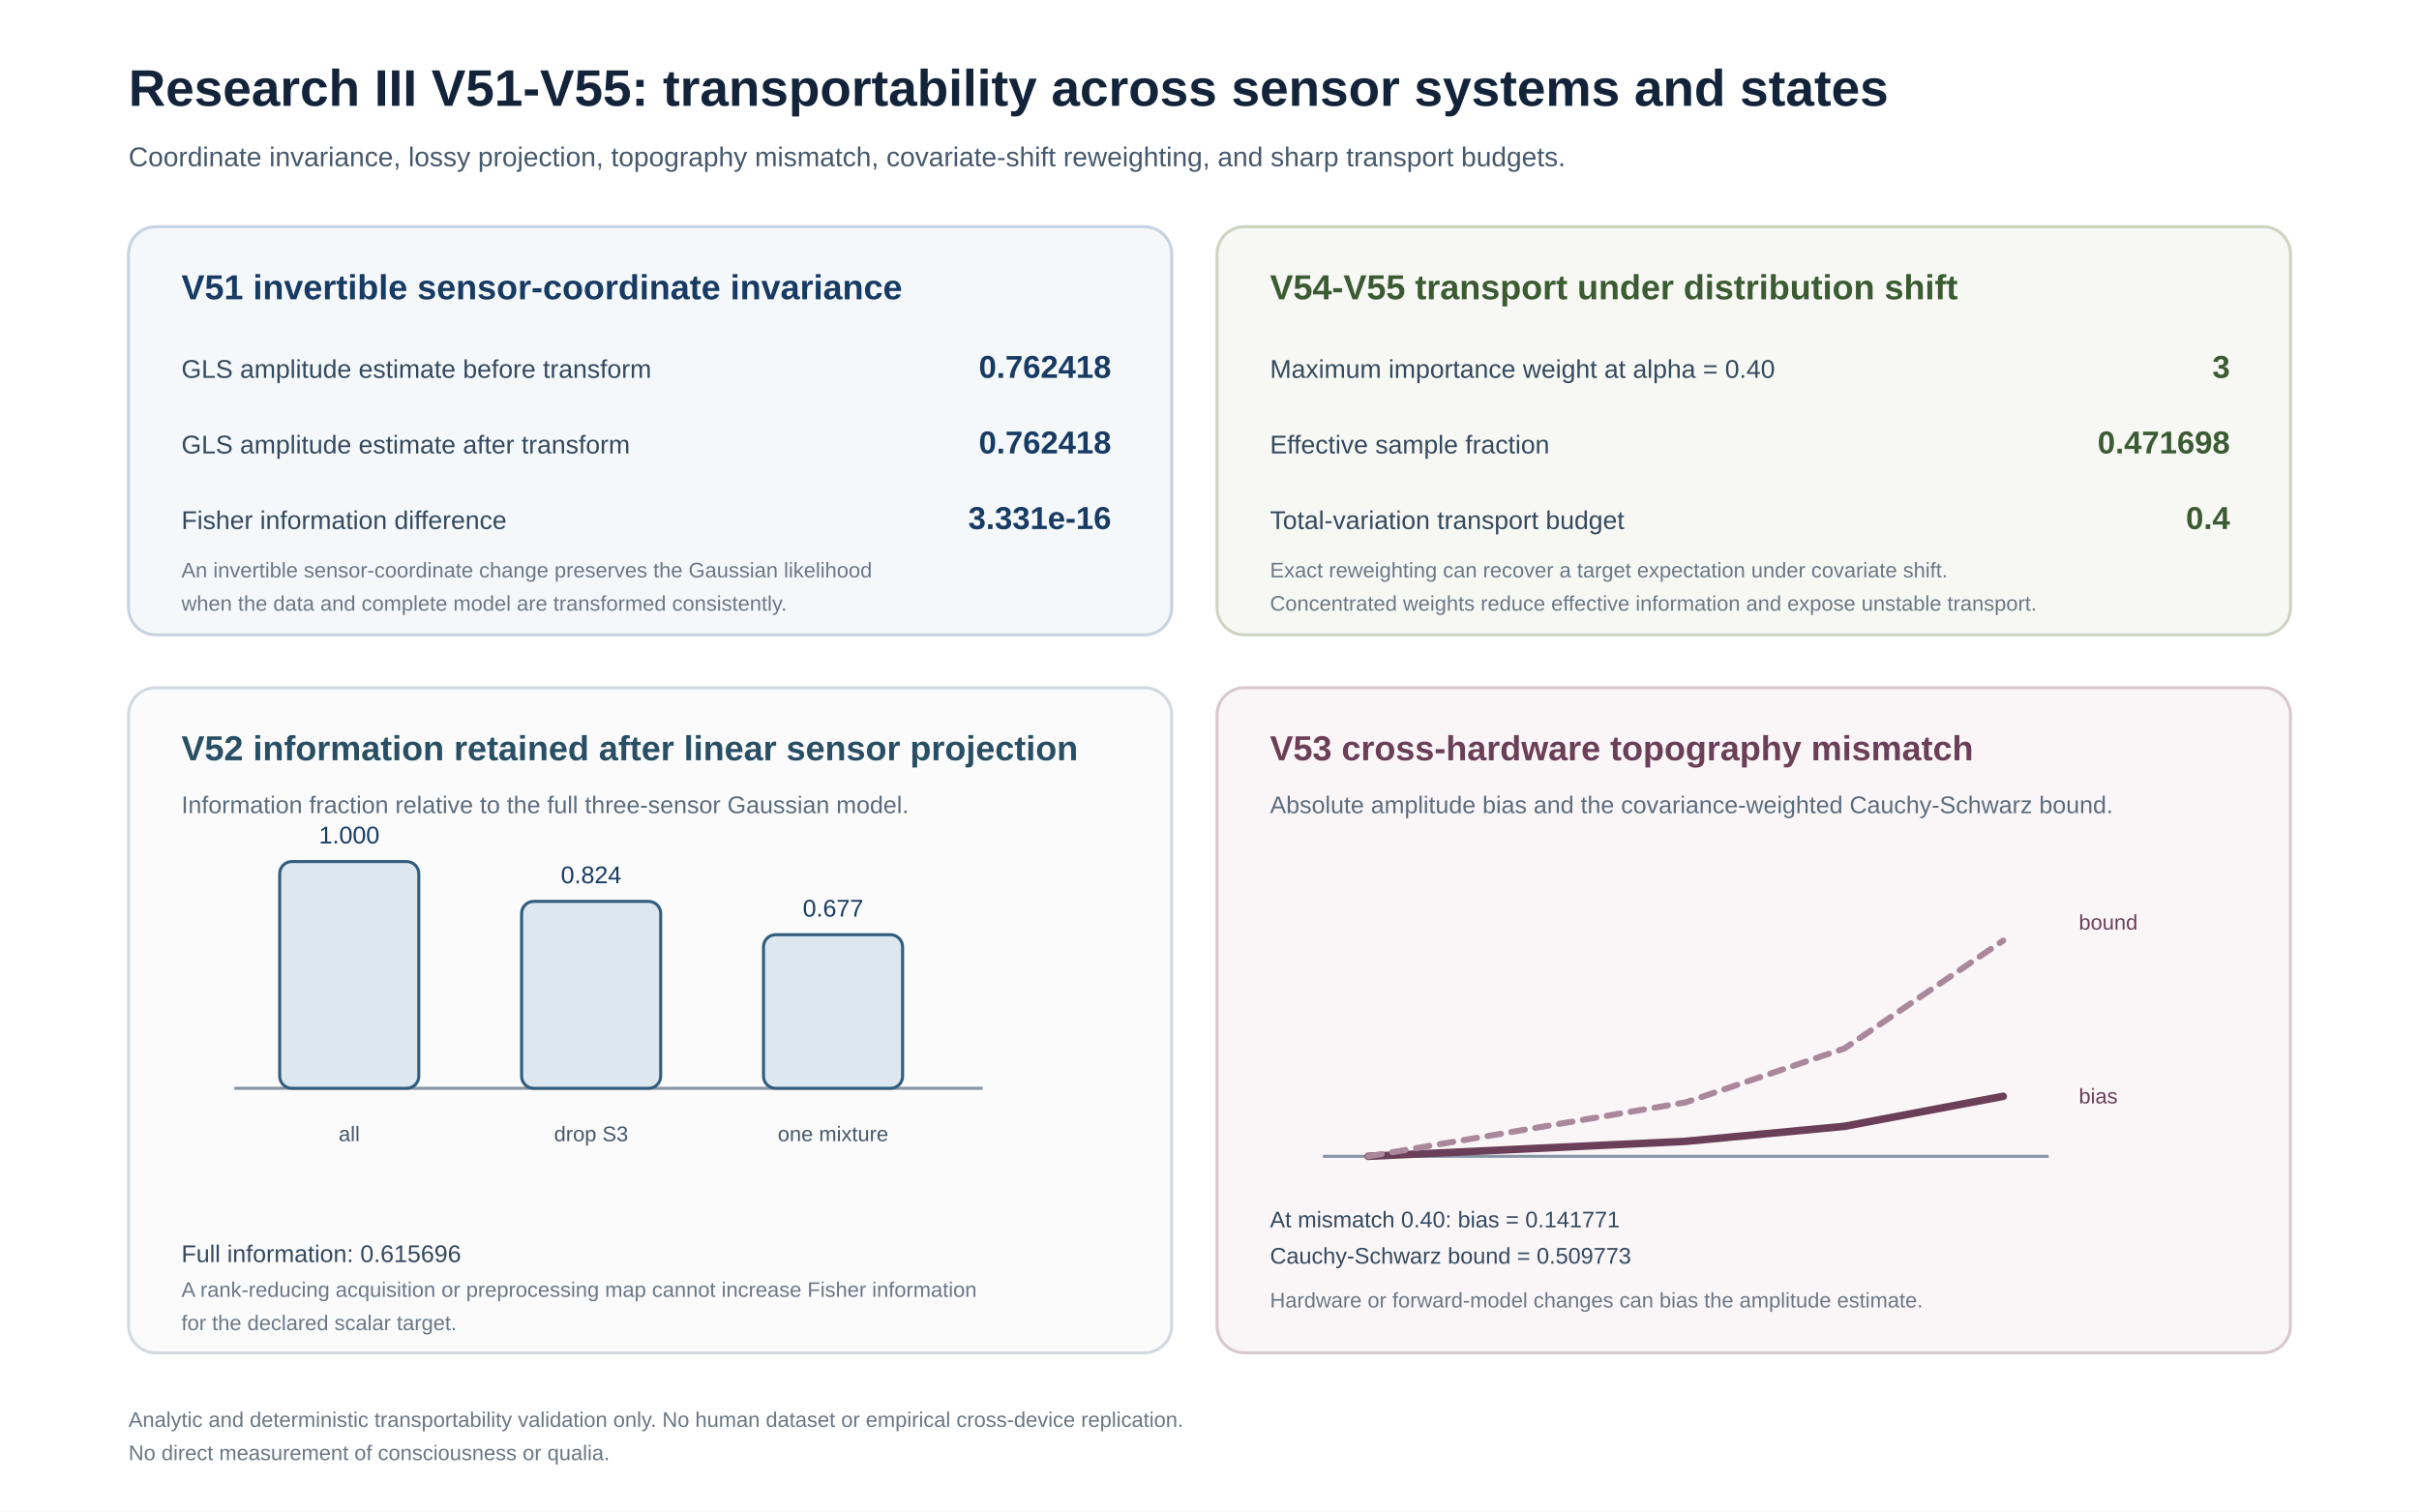
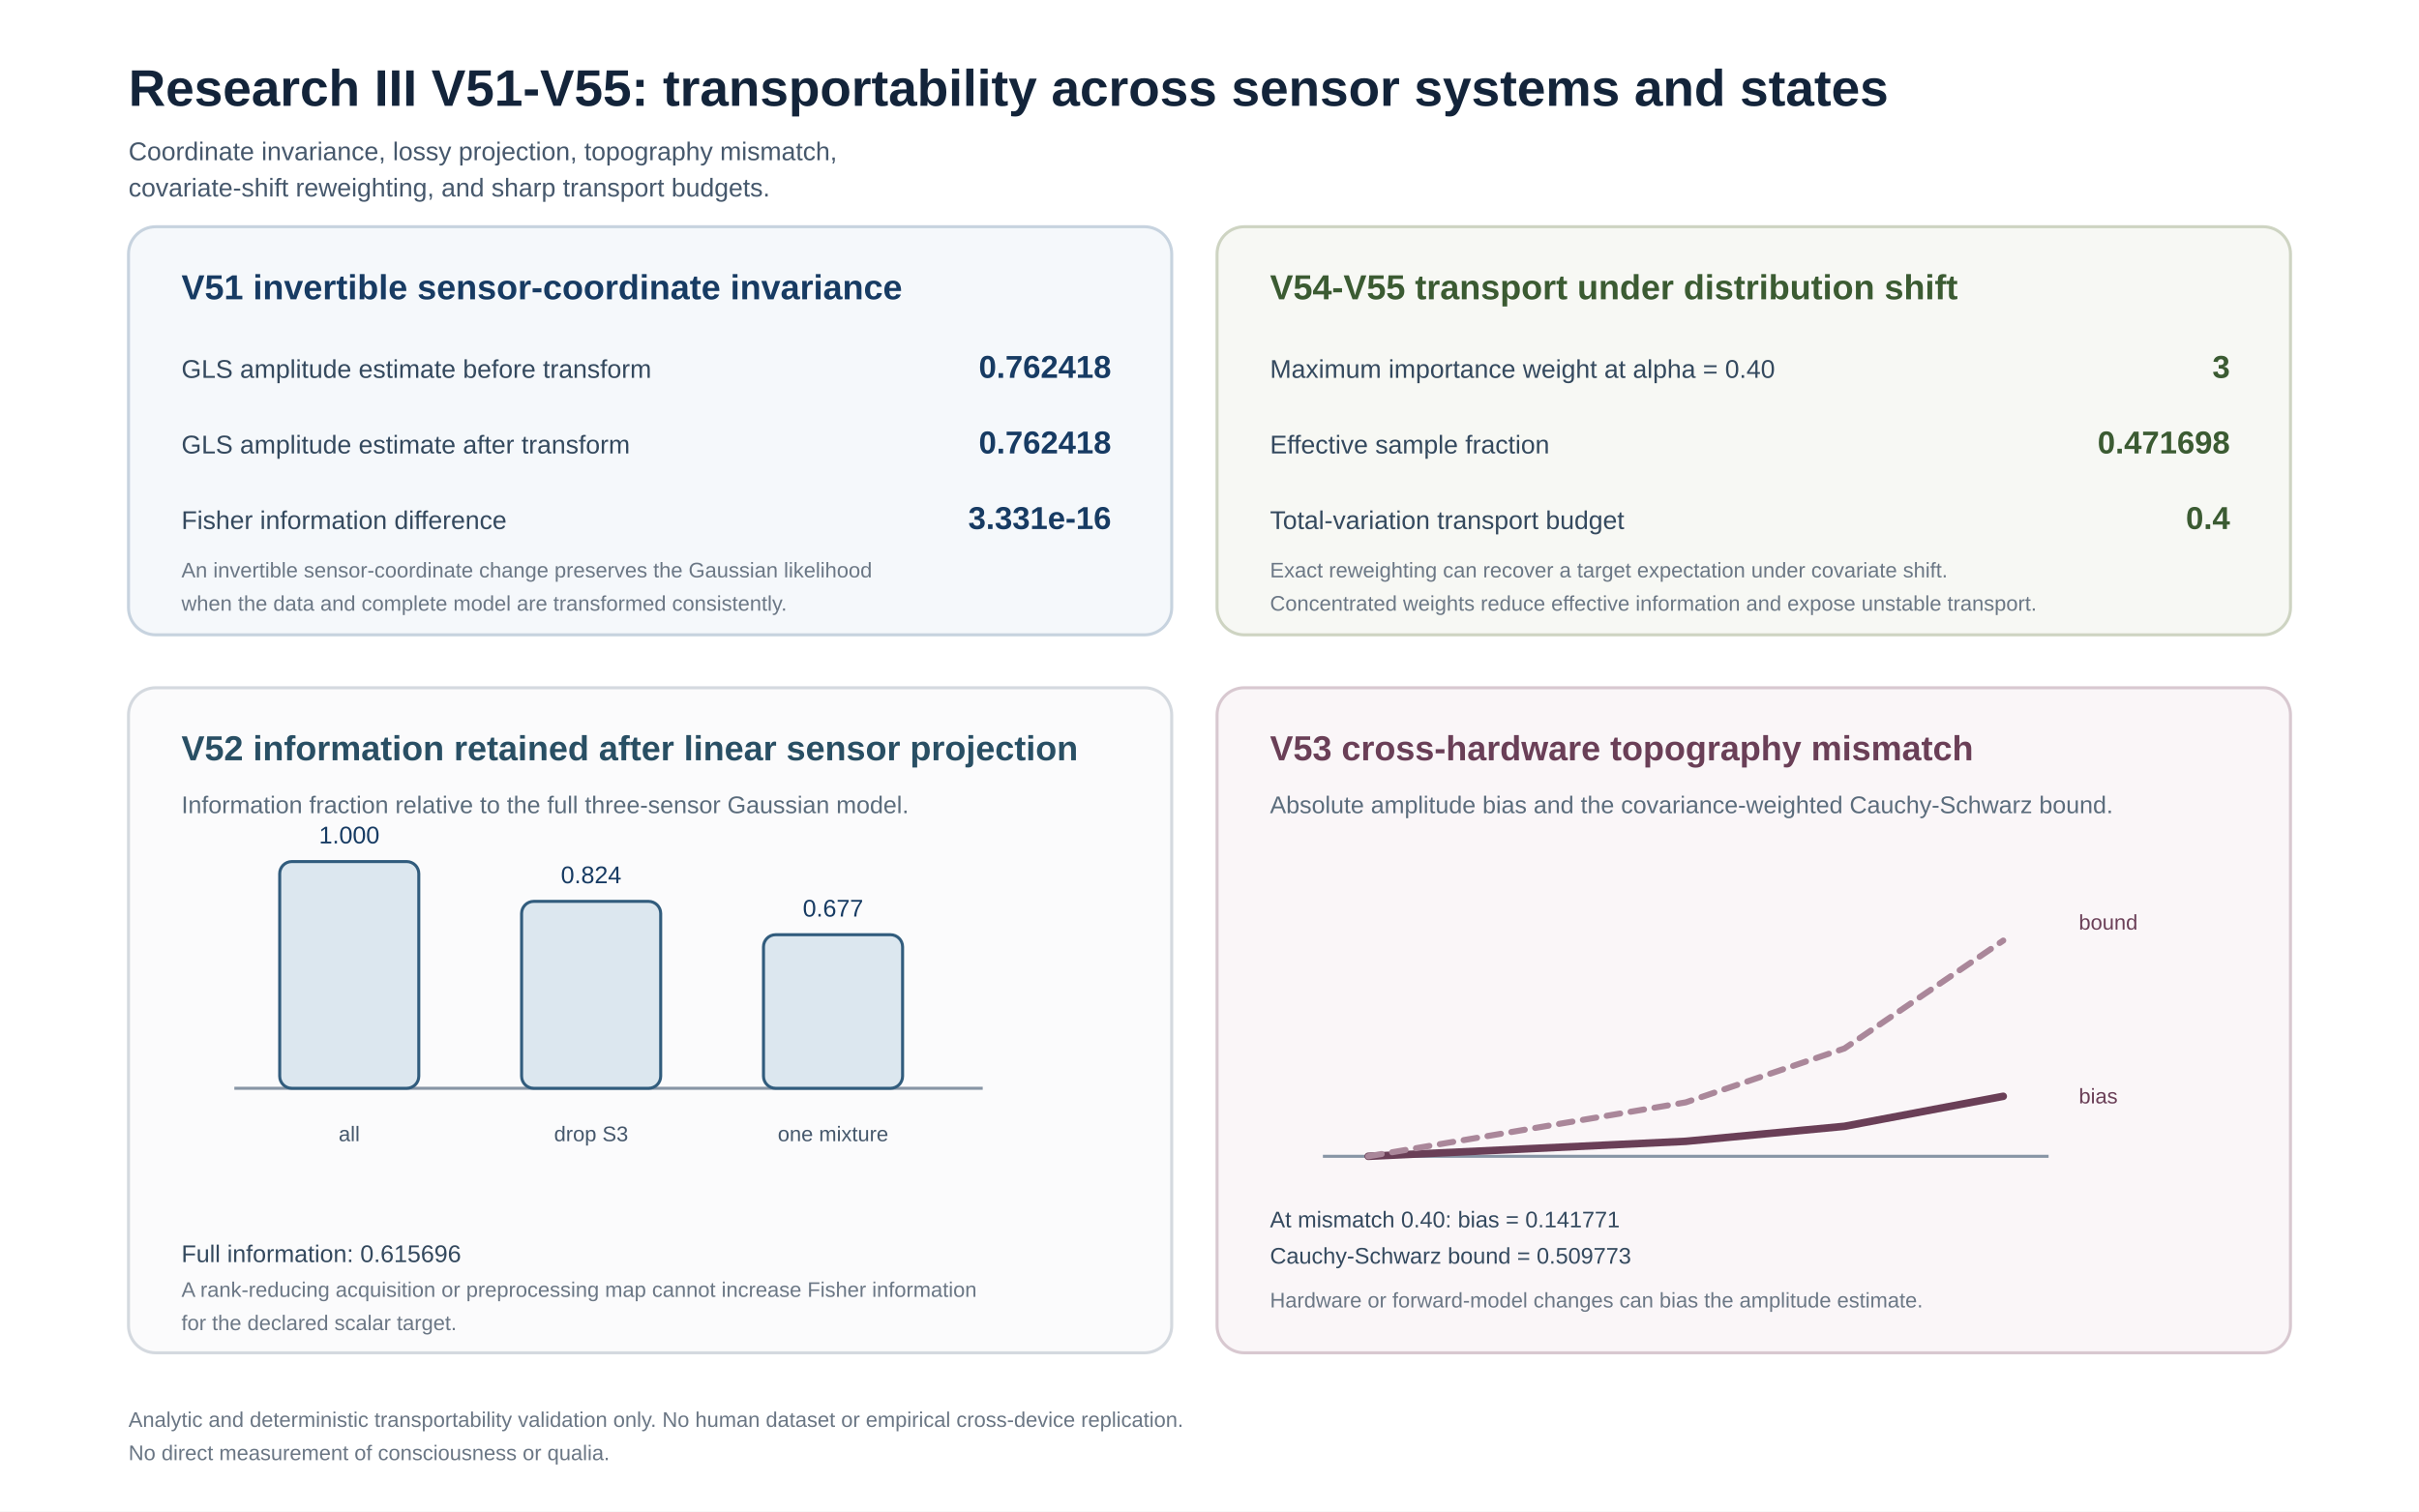
<svg xmlns="http://www.w3.org/2000/svg" width="1600" height="1000" viewBox="0 0 1600 1000">
  <rect width="1600" height="1000" fill="#ffffff" />
  <text x="85" y="70" font-family="Arial, Helvetica, sans-serif" font-size="34" font-weight="700" fill="#13243a">Research III V51-V55: transportability across sensor systems and states</text>
-   <text x="85" y="110" font-family="Arial, Helvetica, sans-serif" font-size="18" fill="#46586c">Coordinate invariance, lossy projection, topography mismatch, covariate-shift reweighting, and sharp transport budgets.</text>
+   <text x="85" y="106" font-family="Arial, Helvetica, sans-serif" font-size="17" fill="#46586c">Coordinate invariance, lossy projection, topography mismatch,</text>
+   <text x="85" y="130" font-family="Arial, Helvetica, sans-serif" font-size="17" fill="#46586c">covariate-shift reweighting, and sharp transport budgets.</text>
  <rect x="85" y="150" width="690" height="270" rx="18" fill="#f5f8fb" stroke="#c7d3df" stroke-width="2" />
  <text x="120" y="198" font-family="Arial, Helvetica, sans-serif" font-size="23" font-weight="700" fill="#173b63">V51 invertible sensor-coordinate invariance</text>
  <text x="120" y="250" font-family="Arial, Helvetica, sans-serif" font-size="17" fill="#34495e">GLS amplitude estimate before transform</text>
  <text x="735" y="250" text-anchor="end" font-family="Arial, Helvetica, sans-serif" font-size="21" font-weight="700" fill="#173b63">0.762418</text>
  <text x="120" y="300" font-family="Arial, Helvetica, sans-serif" font-size="17" fill="#34495e">GLS amplitude estimate after transform</text>
  <text x="735" y="300" text-anchor="end" font-family="Arial, Helvetica, sans-serif" font-size="21" font-weight="700" fill="#173b63">0.762418</text>
  <text x="120" y="350" font-family="Arial, Helvetica, sans-serif" font-size="17" fill="#34495e">Fisher information difference</text>
  <text x="735" y="350" text-anchor="end" font-family="Arial, Helvetica, sans-serif" font-size="21" font-weight="700" fill="#173b63">3.331e-16</text>
  <text x="120" y="382" font-family="Arial, Helvetica, sans-serif" font-size="14" fill="#6b7785">An invertible sensor-coordinate change preserves the Gaussian likelihood</text>
  <text x="120" y="404" font-family="Arial, Helvetica, sans-serif" font-size="14" fill="#6b7785">when the data and complete model are transformed consistently.</text>
  <rect x="805" y="150" width="710" height="270" rx="18" fill="#f7f8f4" stroke="#ced4c2" stroke-width="2" />
  <text x="840" y="198" font-family="Arial, Helvetica, sans-serif" font-size="23" font-weight="700" fill="#3b5b32">V54-V55 transport under distribution shift</text>
  <text x="840" y="250" font-family="Arial, Helvetica, sans-serif" font-size="17" fill="#34495e">Maximum importance weight at alpha = 0.40</text>
  <text x="1475" y="250" text-anchor="end" font-family="Arial, Helvetica, sans-serif" font-size="21" font-weight="700" fill="#3b5b32">3</text>
  <text x="840" y="300" font-family="Arial, Helvetica, sans-serif" font-size="17" fill="#34495e">Effective sample fraction</text>
  <text x="1475" y="300" text-anchor="end" font-family="Arial, Helvetica, sans-serif" font-size="21" font-weight="700" fill="#3b5b32">0.471698</text>
  <text x="840" y="350" font-family="Arial, Helvetica, sans-serif" font-size="17" fill="#34495e">Total-variation transport budget</text>
  <text x="1475" y="350" text-anchor="end" font-family="Arial, Helvetica, sans-serif" font-size="21" font-weight="700" fill="#3b5b32">0.4</text>
  <text x="840" y="382" font-family="Arial, Helvetica, sans-serif" font-size="14" fill="#6b7785">Exact reweighting can recover a target expectation under covariate shift.</text>
  <text x="840" y="404" font-family="Arial, Helvetica, sans-serif" font-size="14" fill="#6b7785">Concentrated weights reduce effective information and expose unstable transport.</text>
  <rect x="85" y="455" width="690" height="440" rx="18" fill="#fbfbfc" stroke="#d4d9df" stroke-width="2" />
  <text x="120" y="503" font-family="Arial, Helvetica, sans-serif" font-size="23" font-weight="700" fill="#294f64">V52 information retained after linear sensor projection</text>
  <text x="120" y="538" font-family="Arial, Helvetica, sans-serif" font-size="16" fill="#5b6c7c">Information fraction relative to the full three-sensor Gaussian model.</text>
  <line x1="155" y1="720" x2="650" y2="720" stroke="#8795a5" stroke-width="2" />
  <rect x="185" y="570.00" width="92" height="150.00" rx="8" fill="#dce7ef" stroke="#315c7d" stroke-width="2" />
  <text x="231" y="558.00" text-anchor="middle" font-family="Arial, Helvetica, sans-serif" font-size="16" fill="#173b63">1.000</text>
  <rect x="345" y="596.34" width="92" height="123.66" rx="8" fill="#dce7ef" stroke="#315c7d" stroke-width="2" />
  <text x="391" y="584.34" text-anchor="middle" font-family="Arial, Helvetica, sans-serif" font-size="16" fill="#173b63">0.824</text>
  <rect x="505" y="618.40" width="92" height="101.60" rx="8" fill="#dce7ef" stroke="#315c7d" stroke-width="2" />
  <text x="551" y="606.40" text-anchor="middle" font-family="Arial, Helvetica, sans-serif" font-size="16" fill="#173b63">0.677</text>
  <text x="231" y="755" text-anchor="middle" font-family="Arial, Helvetica, sans-serif" font-size="14" fill="#46586c">all</text>
  <text x="391" y="755" text-anchor="middle" font-family="Arial, Helvetica, sans-serif" font-size="14" fill="#46586c">drop S3</text>
  <text x="551" y="755" text-anchor="middle" font-family="Arial, Helvetica, sans-serif" font-size="14" fill="#46586c">one mixture</text>
  <text x="120" y="835" font-family="Arial, Helvetica, sans-serif" font-size="16" fill="#34495e">Full information: 0.615696</text>
  <text x="120" y="858" font-family="Arial, Helvetica, sans-serif" font-size="14" fill="#6b7785">A rank-reducing acquisition or preprocessing map cannot increase Fisher information</text>
  <text x="120" y="880" font-family="Arial, Helvetica, sans-serif" font-size="14" fill="#6b7785">for the declared scalar target.</text>
  <rect x="805" y="455" width="710" height="440" rx="18" fill="#faf6f8" stroke="#d8c8d0" stroke-width="2" />
  <text x="840" y="503" font-family="Arial, Helvetica, sans-serif" font-size="23" font-weight="700" fill="#6a3f57">V53 cross-hardware topography mismatch</text>
  <text x="840" y="538" font-family="Arial, Helvetica, sans-serif" font-size="16" fill="#5b6c7c">Absolute amplitude bias and the covariance-weighted Cauchy-Schwarz bound.</text>
  <line x1="875" y1="765" x2="1355" y2="765" stroke="#8795a5" stroke-width="2" />
  <polyline points="905.0,765.00 1010.0,760.04 1115.0,755.08 1220.0,745.15 1325.0,725.30" fill="none" stroke="#6a3f57" stroke-width="5" stroke-linecap="round" stroke-linejoin="round" />
  <polyline points="905.0,765.00 1010.0,747.16 1115.0,729.32 1220.0,693.63 1325.0,622.26" fill="none" stroke="#aa879a" stroke-width="4" stroke-dasharray="9 7" stroke-linecap="round" stroke-linejoin="round" />
  <text x="1375" y="615" font-family="Arial, Helvetica, sans-serif" font-size="14" fill="#6a3f57">bound</text>
  <text x="1375" y="730" font-family="Arial, Helvetica, sans-serif" font-size="14" fill="#6a3f57">bias</text>
  <text x="840" y="812" font-family="Arial, Helvetica, sans-serif" font-size="15" fill="#34495e">At mismatch 0.40: bias = 0.141771</text>
  <text x="840" y="836" font-family="Arial, Helvetica, sans-serif" font-size="15" fill="#34495e">Cauchy-Schwarz bound = 0.509773</text>
  <text x="840" y="865" font-family="Arial, Helvetica, sans-serif" font-size="14" fill="#6b7785">Hardware or forward-model changes can bias the amplitude estimate.</text>
  <text x="85" y="944" font-family="Arial, Helvetica, sans-serif" font-size="14" fill="#6a7684">Analytic and deterministic transportability validation only. No human dataset or empirical cross-device replication.</text>
  <text x="85" y="966" font-family="Arial, Helvetica, sans-serif" font-size="14" fill="#6a7684">No direct measurement of consciousness or qualia.</text>
</svg>
